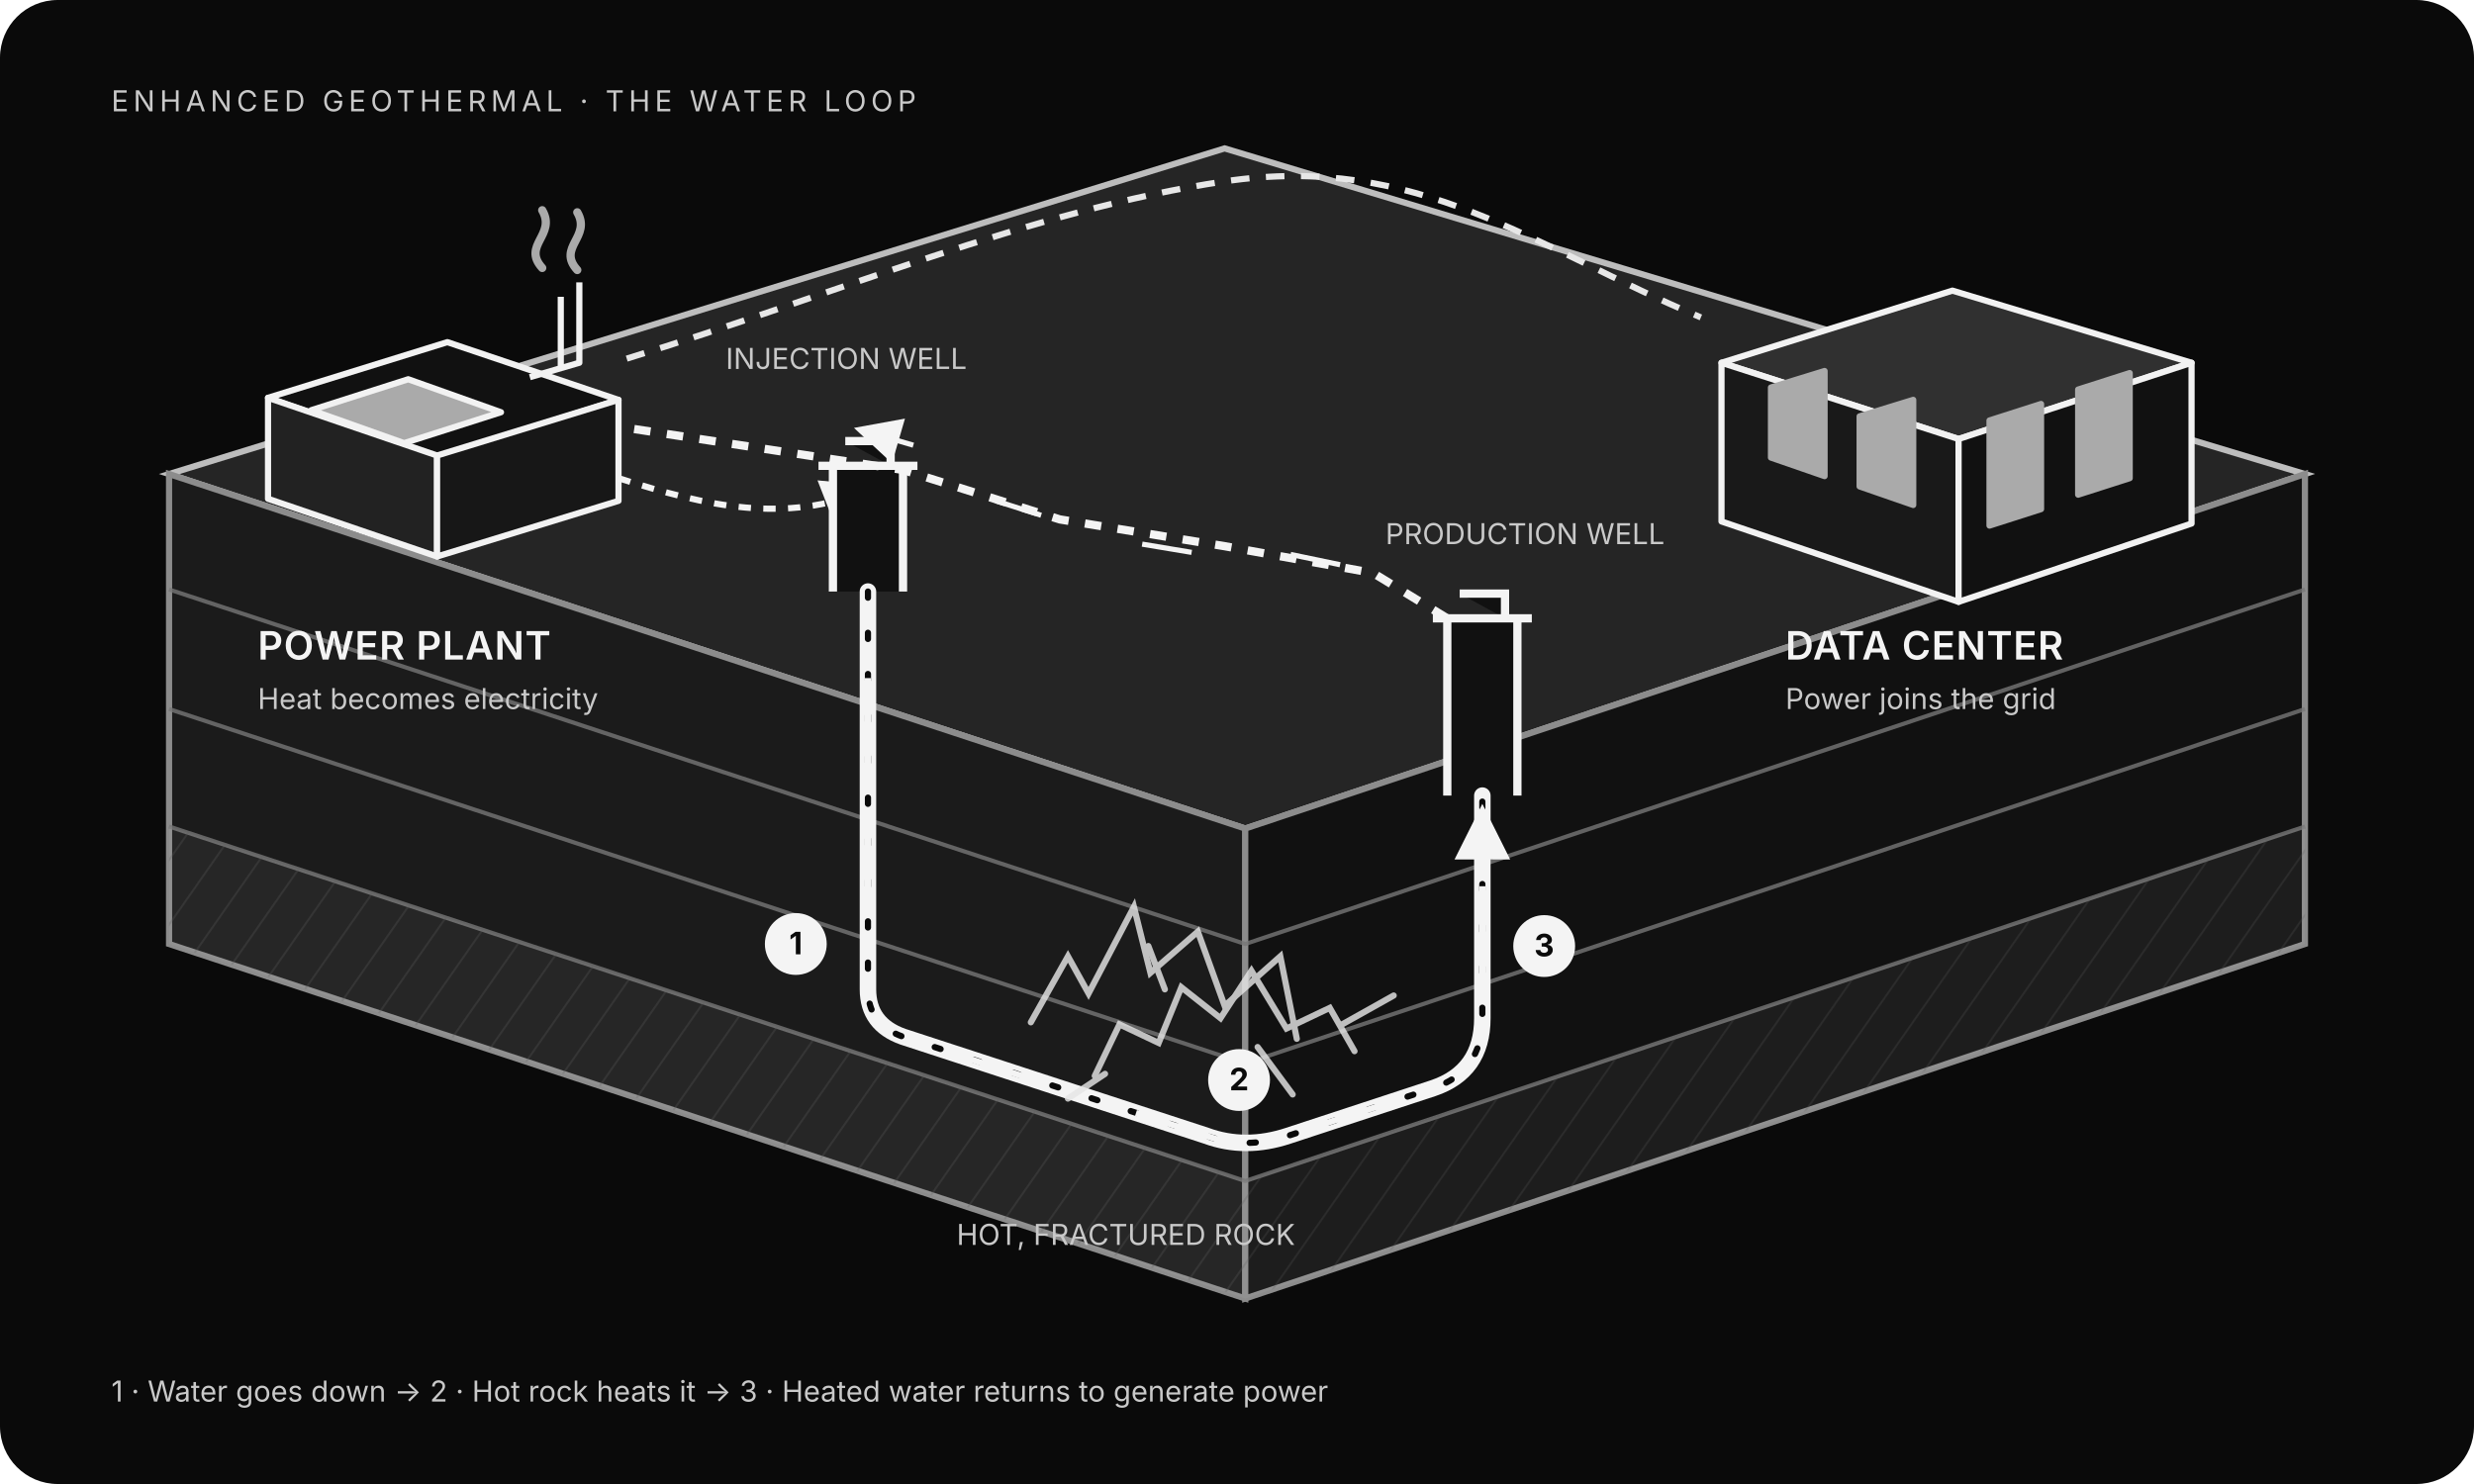
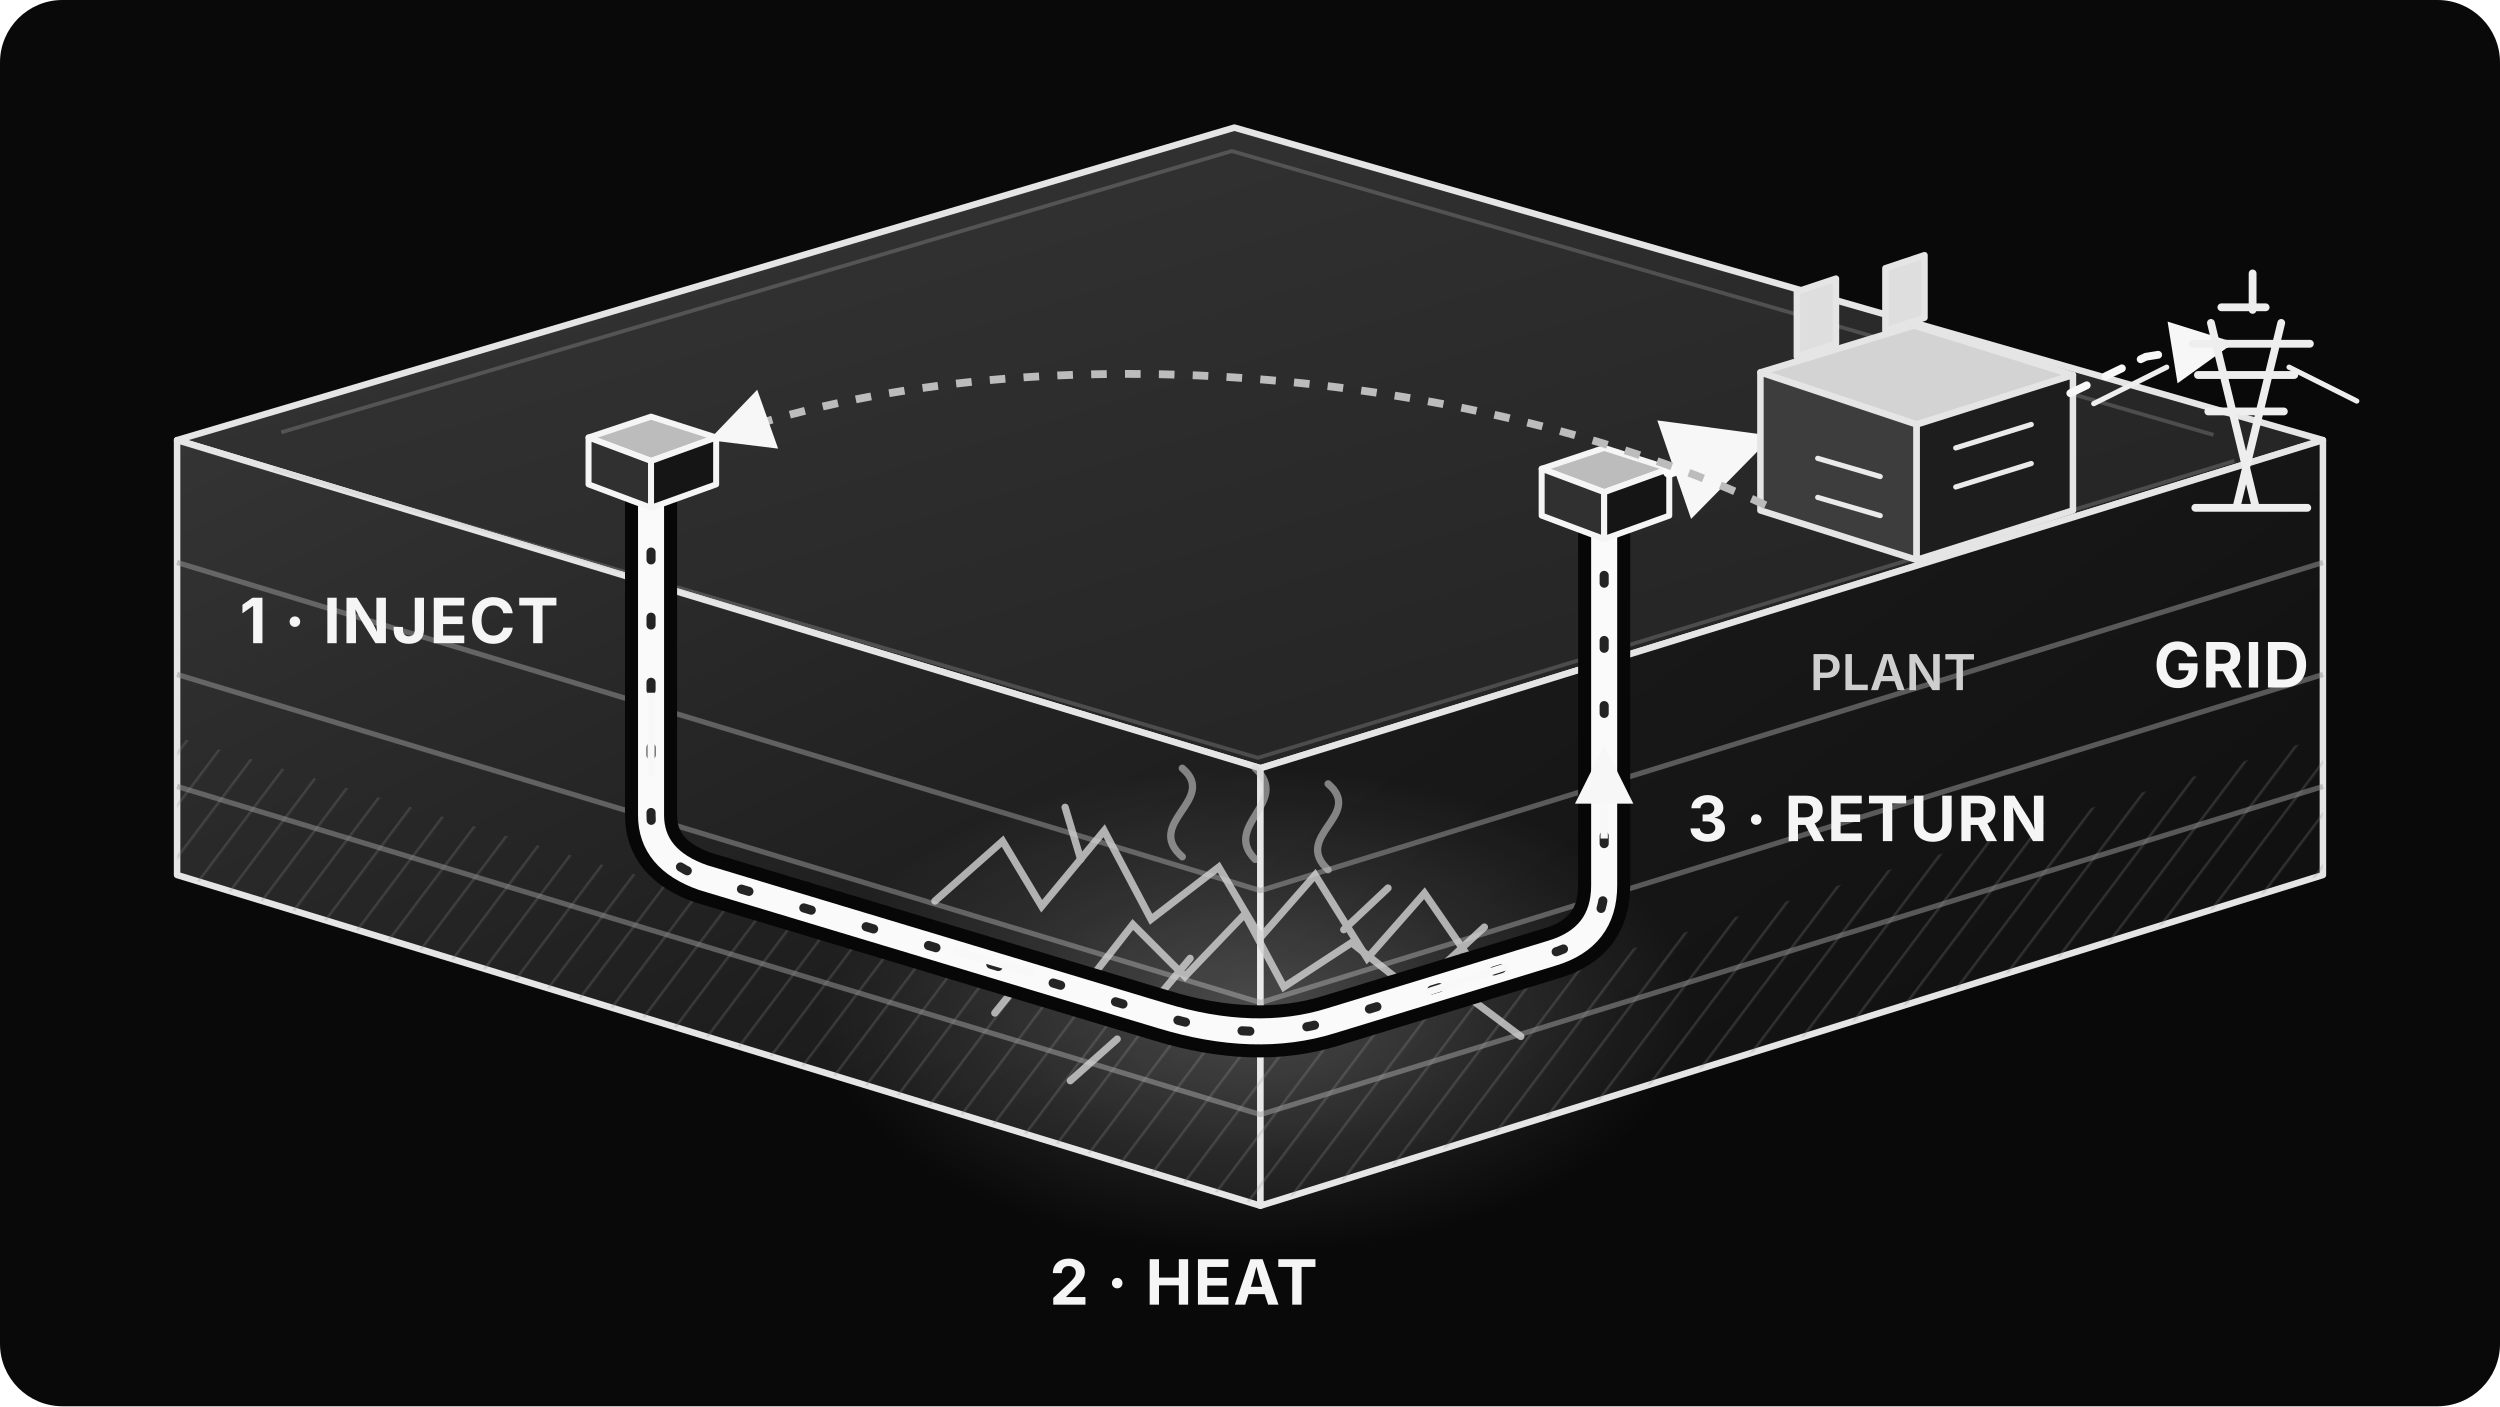
- <svg xmlns="http://www.w3.org/2000/svg" viewBox="0 0 1200 720" role="img" aria-labelledby="title desc">
+ <svg xmlns="http://www.w3.org/2000/svg" viewBox="0 0 960 540" role="img" aria-labelledby="title desc">
  <defs>
-     <pattern id="rock-hatch" width="18" height="18" patternUnits="userSpaceOnUse" patternTransform="rotate(35)">
-       <path d="M0 0v18" stroke="#555" stroke-width="2" opacity=".55" />
+     <linearGradient id="top" x1="0" y1="0" x2="1" y2="1">
+       <stop stop-color="#363636" />
+       <stop offset="1" stop-color="#202020" />
+     </linearGradient>
+     <linearGradient id="left" x1="0" y1="0" x2="0.7" y2="1">
+       <stop stop-color="#343434" />
+       <stop offset="1" stop-color="#171717" />
+     </linearGradient>
+     <linearGradient id="right" x1="0" y1="0" x2="1" y2="1">
+       <stop stop-color="#1d1d1d" />
+       <stop offset="1" stop-color="#0d0d0d" />
+     </linearGradient>
+     <radialGradient id="warm">
+       <stop stop-color="#fff" stop-opacity=".22" />
+       <stop offset=".58" stop-color="#fff" stop-opacity=".08" />
+       <stop offset="1" stop-color="#fff" stop-opacity="0" />
+     </radialGradient>
+     <pattern id="hatch" width="12" height="12" patternUnits="userSpaceOnUse" patternTransform="rotate(37)">
+       <path d="M0 0v12" stroke="#8b8b8b" stroke-opacity=".24" stroke-width="2" />
    </pattern>
-     <marker id="arrow" markerWidth="9" markerHeight="9" refX="7" refY="4.5" orient="auto">
-       <path d="M0 0 9 4.5 0 9z" fill="#f4f4f4" />
+     <marker id="tip" markerWidth="10" markerHeight="10" refX="8" refY="5" orient="auto">
+       <path d="M1 1 9 5 1 9Z" fill="#f7f7f7" />
    </marker>
    <style>
-       .label{font:600 19px system-ui,-apple-system,"Segoe UI",sans-serif;fill:#f4f4f4;letter-spacing:.02em}
-       .small{font:14px system-ui,-apple-system,"Segoe UI",sans-serif;fill:#c9c9c9}
-       .layer{stroke:#888;stroke-width:2}
-       .flow{fill:none;stroke:#f4f4f4;stroke-width:8;stroke-linecap:round;stroke-linejoin:round}
-       .flow-dash{fill:none;stroke:#0a0a0a;stroke-width:3;stroke-dasharray:3 17;stroke-linecap:round;animation:move 1.8s linear infinite}
-       .fracture{fill:none;stroke:#e5e5e5;stroke-width:3;stroke-linecap:round;opacity:.82}
-       .spin{transform-box:fill-box;transform-origin:center;animation:spin 5s linear infinite}
-       @keyframes move{to{stroke-dashoffset:-40}}
-       @keyframes spin{to{transform:rotate(360deg)}}
-       @media(prefers-reduced-motion:reduce){.flow-dash,.spin{animation:none}}
+       .caption{font:700 24px system-ui,-apple-system,"Segoe UI",sans-serif;letter-spacing:.025em;fill:#f5f5f5}
+       .sub{font:600 19px system-ui,-apple-system,"Segoe UI",sans-serif;fill:#cfcfcf}
+       .edge{stroke:#e5e5e5;stroke-width:2.5;stroke-linejoin:round}
+       .strata{fill:none;stroke:#999;stroke-opacity:.52;stroke-width:2}
+       .water{fill:none;stroke:#fafafa;stroke-width:10;stroke-linecap:round;stroke-linejoin:round}
+       .moving-water{fill:none;stroke:#242424;stroke-width:3.5;stroke-linecap:round;stroke-linejoin:round;stroke-dasharray:3 22;animation:flow 1.4s linear infinite}
+       .power{fill:none;stroke:#f8f8f8;stroke-width:3;stroke-linecap:round;stroke-dasharray:7 8;animation:flow 1.7s linear infinite}
+       @keyframes flow{to{stroke-dashoffset:-50}}
+       @media(prefers-reduced-motion:reduce){.moving-water,.power{animation:none}}
    </style>
  </defs>
-   <rect width="1200" height="720" rx="28" fill="#0a0a0a" />
-   <text x="54" y="54" class="small" letter-spacing=".16em">ENHANCED GEOTHERMAL · THE WATER LOOP</text>
-   <path d="M82 230 594 72 1118 230 604 402Z" fill="#252525" stroke="#bdbdbd" stroke-width="3" />
-   <path d="M82 230 604 402V630L82 458Z" fill="#1b1b1b" stroke="#8c8c8c" stroke-width="3" />
-   <path d="M604 402 1118 230V458L604 630Z" fill="#111" stroke="#8c8c8c" stroke-width="3" />
-   <path d="M82 286 604 458 1118 286M82 344 604 516 1118 344M82 401 604 573 1118 401" fill="none" stroke="#777" stroke-width="2" opacity=".8" />
-   <path d="M82 401 604 573V630L82 458Z" fill="url(#rock-hatch)" opacity=".45" />
-   <path d="M604 573 1118 401V458L604 630Z" fill="url(#rock-hatch)" opacity=".38" />
-   <path d="M82 401 604 573 1118 401V458L604 630 82 458Z" fill="#d8d8d8" opacity=".06" />
-   <g stroke="#f2f2f2" stroke-width="3" stroke-linejoin="round">
-     <path d="m130 193 87-27 83 28-88 28z" fill="#111" />
-     <path d="m130 193 82 28v49l-82-28z" fill="#222" />
-     <path d="m212 221 88-27v49l-88 27z" fill="#171717" />
-     <path d="m151 199 47-15 45 16-47 15z" fill="#aaa" />
-     <path d="m257 183 24-7v-39m-9 41v-34" fill="none" />
-     <path d="M263 130c-10-11 7-16 0-28m17 29c-10-11 7-16 0-28" fill="none" stroke="#aaa" stroke-width="4" stroke-linecap="round" />
+   <rect width="960" height="540" rx="24" fill="#090909" />
+   <path class="edge" d="M68 169 474 49 892 169 484 295Z" fill="url(#top)" />
+   <path class="edge" d="M68 169 484 295V463L68 336Z" fill="url(#left)" />
+   <path class="edge" d="M484 295 892 169V336L484 463Z" fill="url(#right)" />
+   <path d="M68 283 484 408V463L68 336ZM484 408 892 283V336L484 463Z" fill="url(#hatch)" />
+   <path class="strata" d="M68 216 484 342 892 216M68 259 484 385 892 259M68 302 484 428 892 302" />
+   <path d="M108 166 473 58 850 167M105 180 483 291 858 177" fill="none" stroke="#c4c4c4" stroke-opacity=".24" stroke-width="1.5" />
+   <ellipse cx="482" cy="388" rx="168" ry="93" fill="url(#warm)" />
+   <g fill="none" stroke="#d3d3d3" stroke-width="2.8" stroke-linecap="round" opacity=".8">
+     <path d="m359 346 26-23 15 25 24-29 18 34 26-20 16 27 21-24 20 32 22-25 20 29" />
+     <path d="m382 389 17-21 18 10 18-23 20 20 23-24 15 28 26-17 24 19 27-25" />
+     <path d="m415 330-6-20m48 58-15 18m74-29 17-16m31 42 20 15m-155 1-18 16" />
+     <path d="M454 329c-15-13 14-22 0-34m28 35c-13-13 14-22 0-35m28 39c-14-13 14-21 0-33" opacity=".7" />
  </g>
-   <text x="125" y="320" class="label">POWER PLANT</text>
-   <text x="125" y="344" class="small">Heat becomes electricity</text>
-   <g stroke="#f2f2f2" stroke-width="3" stroke-linejoin="round">
-     <path d="m835 176 112-35 116 35-113 37z" fill="#303030" />
-     <path d="m835 176 115 37v79l-115-39z" fill="#191919" />
-     <path d="m950 213 113-37v78l-113 38z" fill="#111" />
-     <path d="m859 188 26-8v51l-26-9zm43 14 26-8v51l-26-9zm63 2 25-8v51l-25 8zm43-15 25-8v51l-25 8z" fill="#aaa" stroke="#aaa" />
+   <path d="M250 187V313Q250 330 270 337L446 390Q482 401 511 392L596 366Q616 360 616 340V205" fill="none" stroke="#070707" stroke-width="20" stroke-linecap="round" stroke-linejoin="round" />
+   <path d="M250 187V313Q250 330 270 337L446 390Q482 401 511 392L596 366Q616 360 616 340V205" class="water" />
+   <path d="M250 187V313Q250 330 270 337L446 390Q482 401 511 392L596 366Q616 360 616 340V205" class="moving-water" />
+   <path d="M250 266v32M366 365l31 9M548 381l31-10M616 322v-33" fill="none" stroke="#f8f8f8" stroke-width="2.8" marker-end="url(#tip)" />
+   <g stroke="#f5f5f5" stroke-width="2.3" stroke-linejoin="round">
+     <path d="m226 168 24-8 25 8-25 9z" fill="#bcbcbc" />
+     <path d="m226 168 24 9v18l-24-9z" fill="#303030" />
+     <path d="m250 177 25-9v18l-25 9z" fill="#151515" />
+     <path d="m592 180 24-8 25 8-25 9z" fill="#bcbcbc" />
+     <path d="m592 180 24 9v18l-24-9z" fill="#303030" />
+     <path d="m616 189 25-9v18l-25 9z" fill="#151515" />
  </g>
-   <path d="M304 174C405 143 500 102 594 88S744 120 825 154" fill="none" stroke="#e7e7e7" stroke-width="3" stroke-dasharray="9 8" />
-   <path d="M300 232C344 246 380 254 421 238" fill="none" stroke="#f4f4f4" stroke-width="3" stroke-dasharray="6 6" marker-end="url(#arrow)" />
-   <text x="866" y="320" class="label">DATA CENTER</text>
-   <text x="866" y="344" class="small">Power joins the grid</text>
-   <g stroke="#f4f4f4" stroke-width="4" fill="#111">
-     <path d="M404 287V226h34v61M397 226h48M410 214h22v12" />
-     <path d="M702 386V300h34v86M695 300h48M708 288h22v12" />
+   <path d="M641 181 676 169" fill="none" stroke="#fafafa" stroke-width="5" stroke-linecap="round" marker-end="url(#tip)" />
+   <g class="edge">
+     <path d="m676 143 59-18 61 19-60 19z" fill="#d3d3d3" />
+     <path d="m676 143 60 20v52l-60-19z" fill="#3d3d3d" />
+     <path d="m736 163 60-19v52l-60 19z" fill="#1d1d1d" />
+     <path d="m690 137 15-5v-25l-15 5zm34-10 15-5V98l-15 5z" fill="#dedede" />
  </g>
-   <text x="352" y="179" class="small">INJECTION WELL</text>
-   <text x="672" y="264" class="small">PRODUCTION WELL</text>
-   <path class="flow" d="M421 287V480Q421 497 438 503L585 551Q604 558 625 551L695 528Q719 520 719 494V386" />
-   <path class="flow-dash" d="M421 287V480Q421 497 438 503L585 551Q604 558 625 551L695 528Q719 520 719 494V386" />
-   <path d="M421 329v44M421 398v42M468 513l40 13M551 540l40 13M640 546l37-12M719 475v-45M719 414v-18" fill="none" stroke="#f4f4f4" stroke-width="3" marker-end="url(#arrow)" />
-   <g class="fracture">
-     <path d="m500 496 18-32 10 18 22-42 8 32 23-20 13 36 27-24 8 40" />
-     <path d="m531 522 12-25 19 9 11-27 19 15 15-23 17 28 21-10 12 21" />
-     <path d="m565 480-8-21m53 49 17 23m-91-10-18 12m133-36 25-14" />
+   <path d="m698 176 24 7m-24 8 24 7m29-26 29-9m-29 24 29-9" fill="none" stroke="#eaeaea" stroke-width="2" stroke-linecap="round" />
+   <path class="power" d="M795 151 824 137 855 132" marker-end="url(#tip)" />
+   <g fill="none" stroke="#eee" stroke-width="3" stroke-linecap="round" stroke-linejoin="round">
+     <path d="m849 124 17 70m10-70-17 70m-15-50h37m-33 14h29m-24-40h17m-27 77h43m-21-90v14m-23 13h45" />
+     <path d="m832 141-28 14m75-14 26 13" stroke-width="2" />
  </g>
-   <text x="464" y="604" class="small">HOT, FRACTURED ROCK</text>
-   <path d="M702 300 666 278 594 265 514 252 438 228 300 207" fill="none" stroke="#f4f4f4" stroke-width="4" stroke-dasharray="8 8" />
-   <path d="m650 274-24-5m-48-1-24-4m-49-14-22-7m-40-27-24-7" fill="none" stroke="#f4f4f4" stroke-width="2.5" marker-end="url(#arrow)" />
-   <g font-family="system-ui, -apple-system, &quot;Segoe UI&quot;, sans-serif" font-size="15" font-weight="700" text-anchor="middle">
-     <circle cx="386" cy="458" r="15" fill="#f4f4f4" />
-     <text x="386" y="463" fill="#0a0a0a">1</text>
-     <circle cx="601" cy="524" r="15" fill="#f4f4f4" />
-     <text x="601" y="529" fill="#0a0a0a">2</text>
-     <circle cx="749" cy="459" r="15" fill="#f4f4f4" />
-     <text x="749" y="464" fill="#0a0a0a">3</text>
-   </g>
-   <text x="54" y="680" class="small">1 · Water goes down  →  2 · Hot rock heats it  →  3 · Heated water returns to generate power</text>
+   <path d="M678 194C567 142 396 125 275 168" fill="none" stroke="#bcbcbc" stroke-width="3" stroke-dasharray="6 7" marker-end="url(#tip)" />
+   <text x="92" y="247" class="caption">1 · INJECT</text>
+   <text x="403" y="501" class="caption">2 · HEAT</text>
+   <text x="648" y="323" class="caption">3 · RETURN</text>
+   <text x="695" y="265" class="sub">PLANT</text>
+   <text x="827" y="264" class="caption">GRID</text>
</svg>
